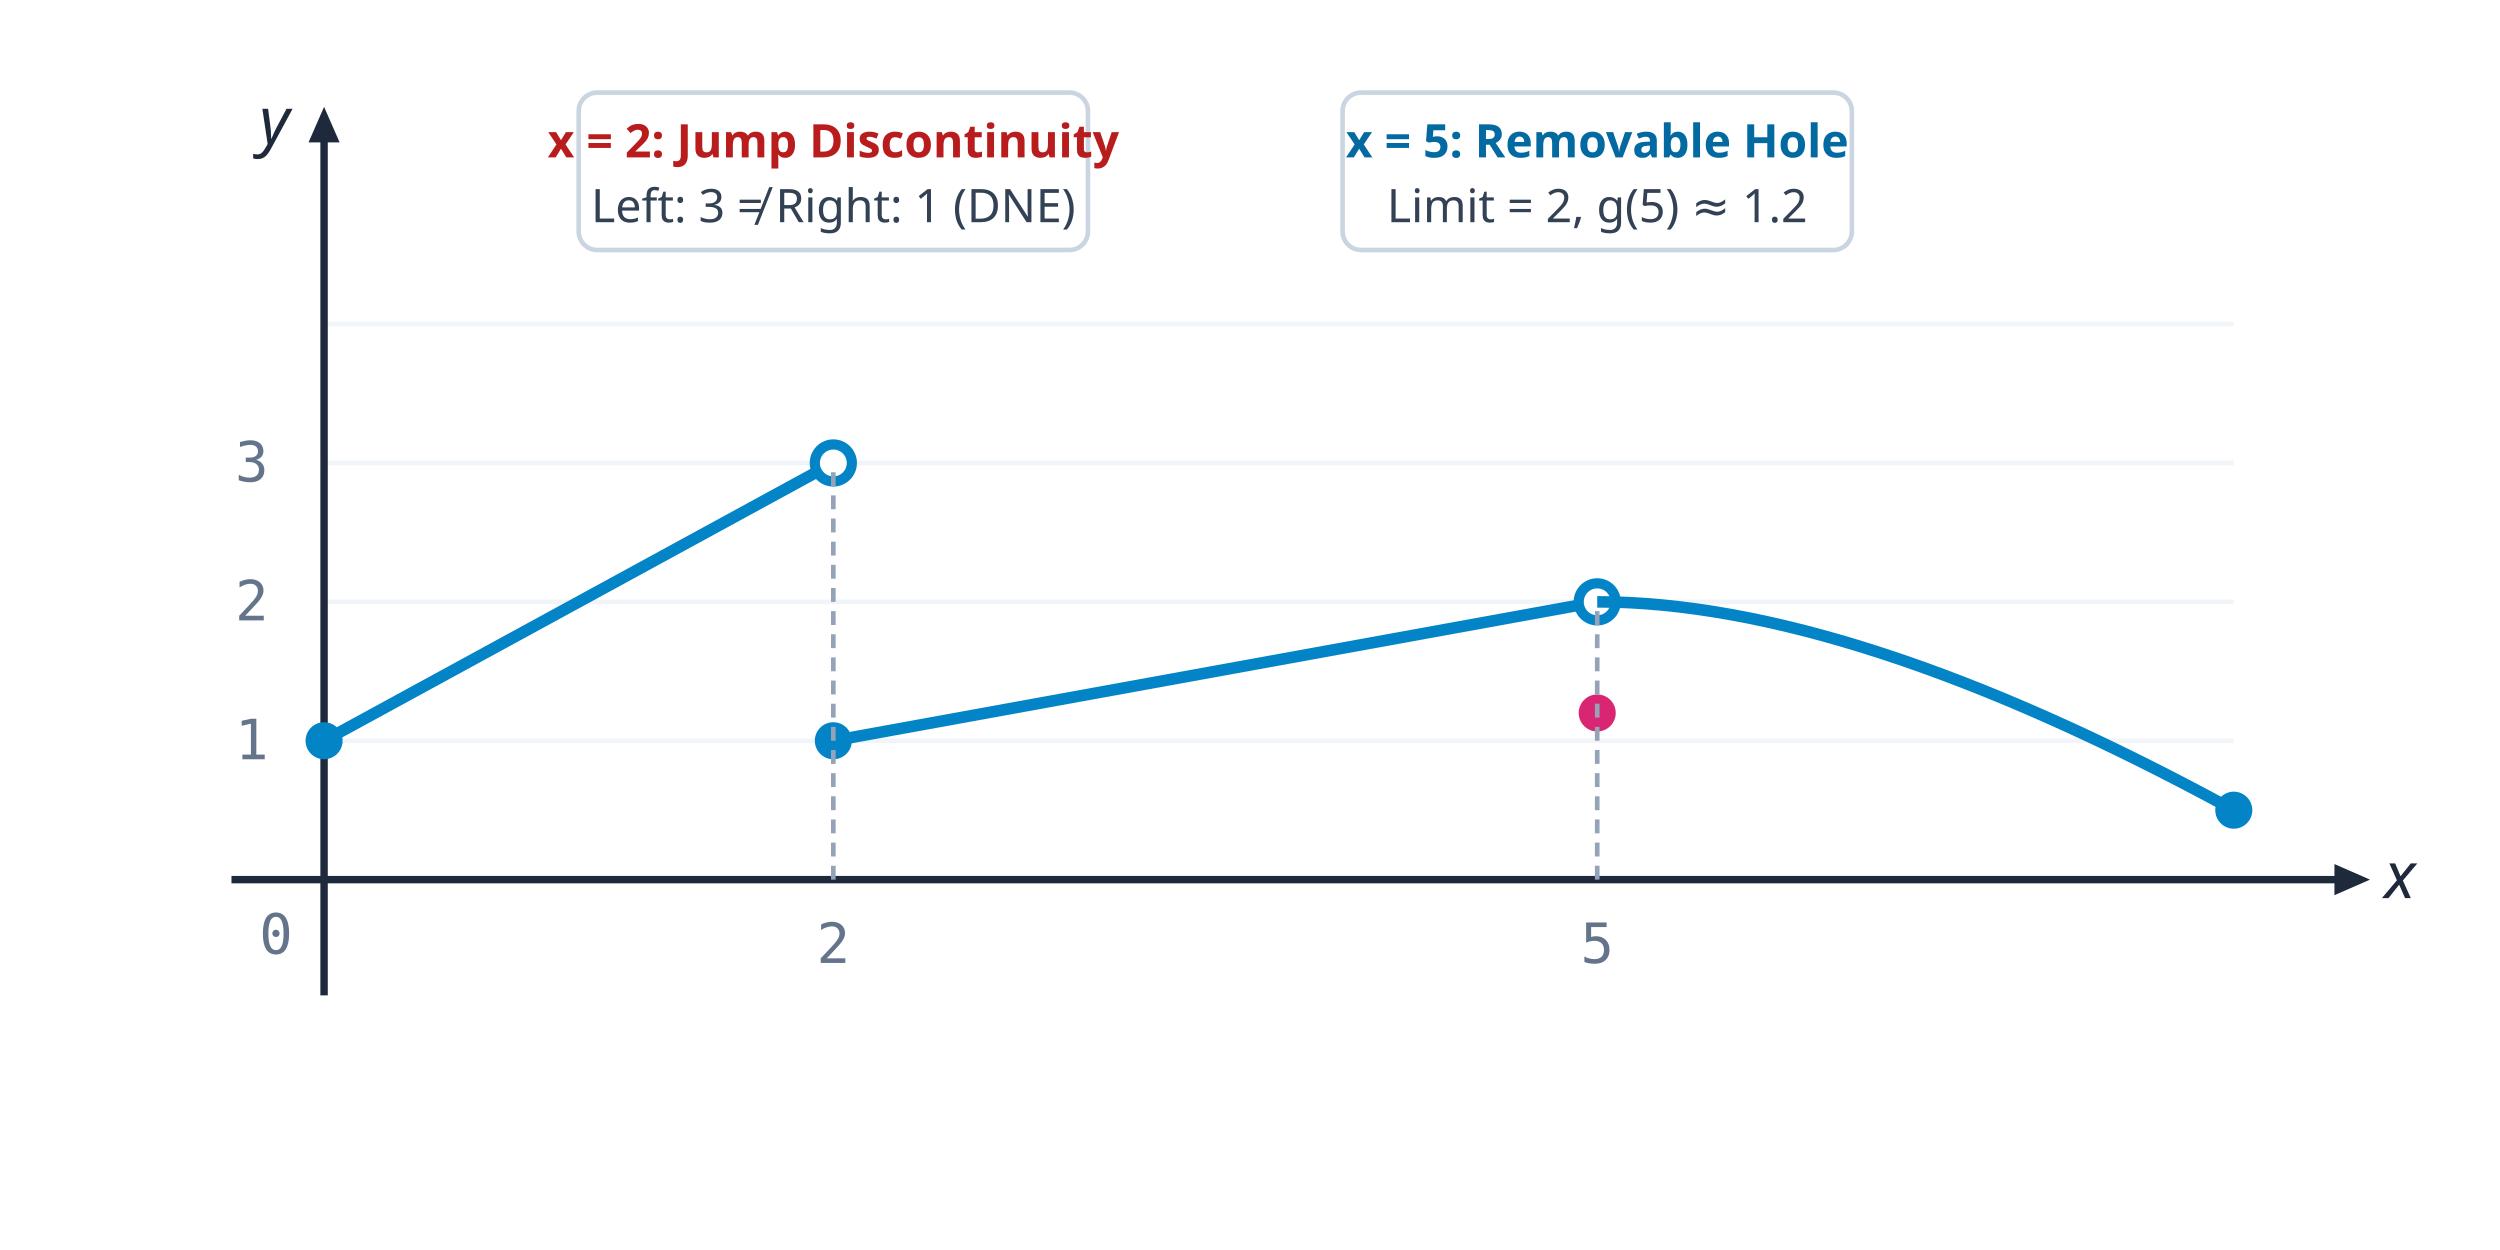
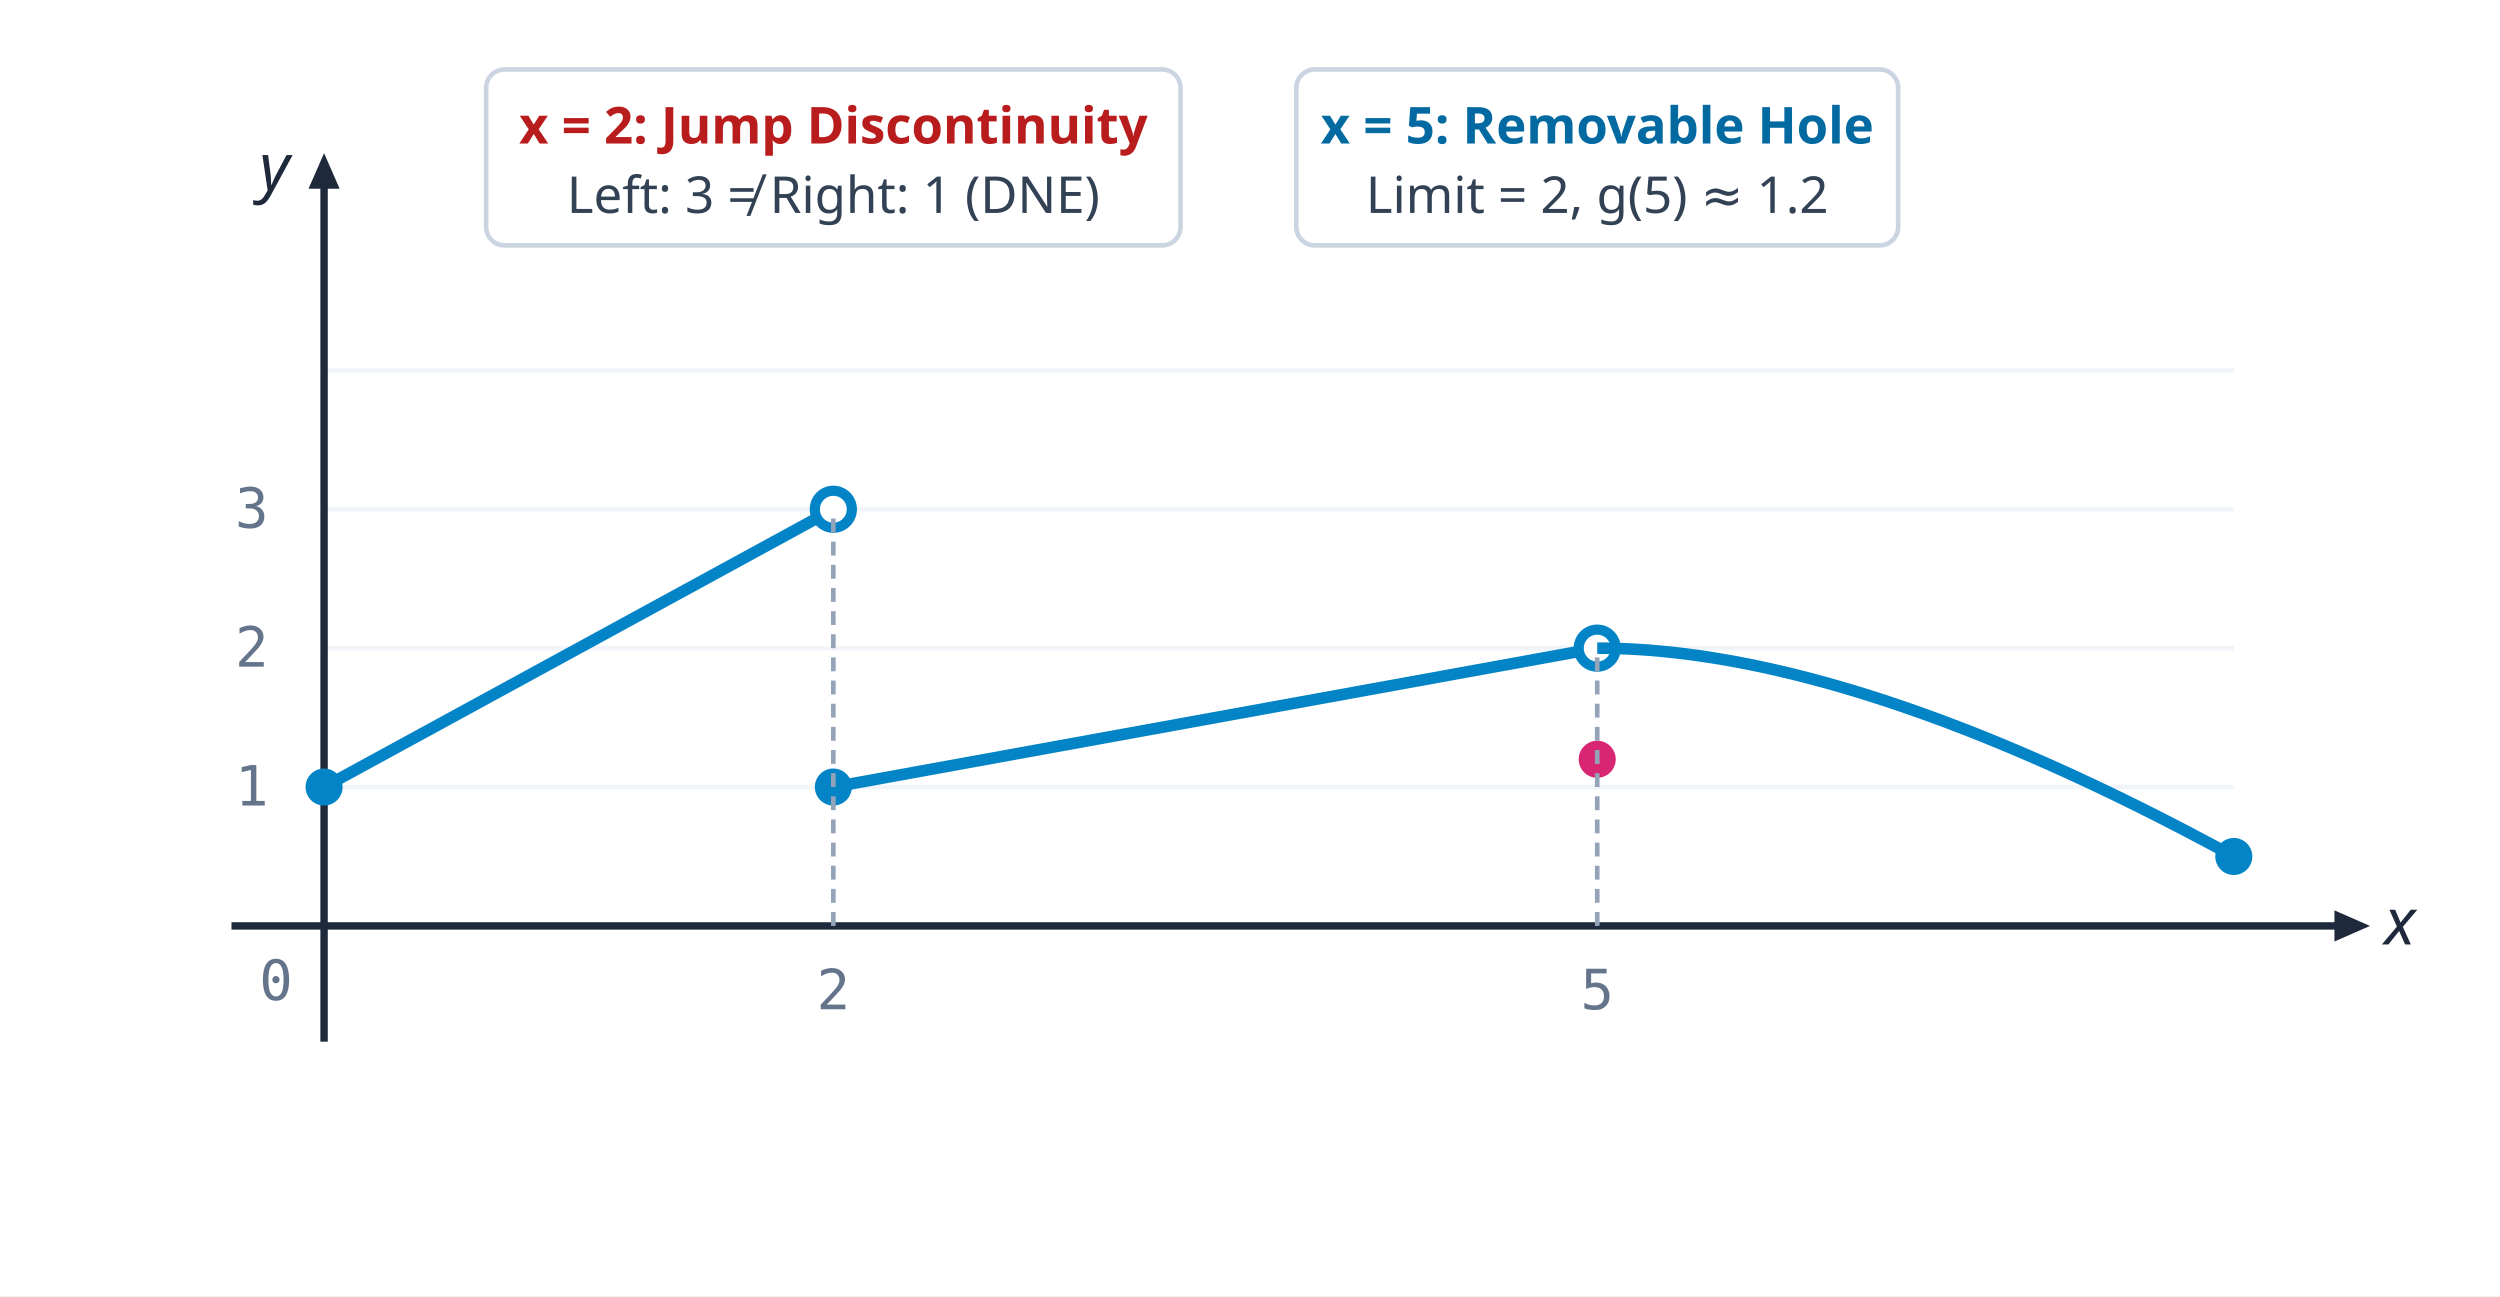
- <svg xmlns="http://www.w3.org/2000/svg" viewBox="0 0 540 270" width="540" height="270" role="img" aria-labelledby="fig5-title fig5-desc" style="background-color: #ffffff; display: block; margin: 0 auto;">
-   <rect width="100%" height="100%" fill="#ffffff" />
+ <svg xmlns="http://www.w3.org/2000/svg" viewBox="0 0 540 280" width="540" height="280" role="img" aria-labelledby="fig5-title fig5-desc" style="background-color: #ffffff; display: block; margin: 0 auto;">
+   <rect x="0" y="0" width="540" height="280" fill="#ffffff" />
  <defs>
    <marker id="arrow" viewBox="0 0 10 10" refX="6" refY="5" markerWidth="6" markerHeight="6" orient="auto-start-reverse">
      <path d="M 0 1.5 L 8 5 L 0 8.5 z" fill="#1e293b" />
    </marker>
    <marker id="arrow-blue" viewBox="0 0 10 10" refX="6" refY="5" markerWidth="6" markerHeight="6" orient="auto-start-reverse">
      <path d="M 0 1.5 L 8 5 L 0 8.5 z" fill="#0284c7" />
    </marker>
  </defs>
-   <line x1="70" y1="160" x2="482.5" y2="160" stroke="#f1f5f9" stroke-width="1" />
-   <line x1="70" y1="130" x2="482.5" y2="130" stroke="#f1f5f9" stroke-width="1" />
-   <line x1="70" y1="100" x2="482.5" y2="100" stroke="#f1f5f9" stroke-width="1" />
-   <line x1="70" y1="70" x2="482.5" y2="70" stroke="#f1f5f9" stroke-width="1" />
-   <line x1="50" y1="190" x2="510" y2="190" stroke="#1e293b" stroke-width="1.6" marker-end="url(#arrow)" />
-   <line x1="70" y1="215" x2="70" y2="25.0" stroke="#1e293b" stroke-width="1.6" marker-end="url(#arrow)" />
-   <text x="515" y="194" font-family="Aptos, sans-serif" font-size="14" font-style="italic" fill="#1e293b">x</text>
-   <text x="56" y="31.0" font-family="Aptos, sans-serif" font-size="14" font-style="italic" fill="#1e293b">y</text>
-   <text x="56" y="206" font-family="'Cascadia Mono', monospace" font-size="12" fill="#64748b">0</text>
-   <text x="180" y="208" font-family="'Cascadia Mono', monospace" font-size="12" fill="#64748b" text-anchor="middle">2</text>
-   <text x="345" y="208" font-family="'Cascadia Mono', monospace" font-size="12" fill="#64748b" text-anchor="middle">5</text>
-   <text x="58" y="164" font-family="'Cascadia Mono', monospace" font-size="12" fill="#64748b" text-anchor="end">1</text>
-   <text x="58" y="134" font-family="'Cascadia Mono', monospace" font-size="12" fill="#64748b" text-anchor="end">2</text>
-   <text x="58" y="104" font-family="'Cascadia Mono', monospace" font-size="12" fill="#64748b" text-anchor="end">3</text>
-   <line x1="70" y1="160" x2="180" y2="100" stroke="#0284c7" stroke-width="2.5" />
-   <circle cx="70" cy="160" r="4" fill="#0284c7" />
-   <circle cx="180" cy="100" r="4" fill="#ffffff" stroke="#0284c7" stroke-width="2.2" />
-   <line x1="180" y1="160" x2="345" y2="130" stroke="#0284c7" stroke-width="2.5" />
-   <circle cx="180" cy="160" r="4" fill="#0284c7" />
-   <circle cx="345" cy="130" r="4" fill="#ffffff" stroke="#0284c7" stroke-width="2.2" />
-   <path d="M 345 130 Q 400 130, 482.5 175.0" fill="none" stroke="#0284c7" stroke-width="2.5" />
-   <circle cx="482.5" cy="175.0" r="4" fill="#0284c7" />
-   <circle cx="345" cy="154.0" r="4" fill="#d92672" />
-   <line x1="180" y1="190" x2="180" y2="100" stroke="#94a3b8" stroke-width="1" stroke-dasharray="3 2" />
-   <rect x="125" y="20" width="110" height="34" fill="#ffffff" stroke="#cbd5e1" stroke-width="1" rx="4" />
-   <text x="180" y="34" font-family="Aptos, sans-serif" font-size="10" font-weight="bold" fill="#b91c1c" text-anchor="middle">x = 2: Jump Discontinuity</text>
-   <text x="180" y="48" font-family="Aptos, sans-serif" font-size="10" fill="#334155" text-anchor="middle">Left: 3 ≠ Right: 1 (DNE)</text>
-   <line x1="345" y1="190" x2="345" y2="130" stroke="#94a3b8" stroke-width="1" stroke-dasharray="3 2" />
-   <rect x="290" y="20" width="110" height="34" fill="#ffffff" stroke="#cbd5e1" stroke-width="1" rx="4" />
-   <text x="345" y="34" font-family="Aptos, sans-serif" font-size="10" font-weight="bold" fill="#0369a1" text-anchor="middle">x = 5: Removable Hole</text>
-   <text x="345" y="48" font-family="Aptos, sans-serif" font-size="10" fill="#334155" text-anchor="middle">Limit = 2, g(5) ≈ 1.2</text>
+   <line x1="70" y1="170" x2="482.5" y2="170" stroke="#f1f5f9" stroke-width="1" />
+   <line x1="70" y1="140" x2="482.5" y2="140" stroke="#f1f5f9" stroke-width="1" />
+   <line x1="70" y1="110" x2="482.5" y2="110" stroke="#f1f5f9" stroke-width="1" />
+   <line x1="70" y1="80" x2="482.5" y2="80" stroke="#f1f5f9" stroke-width="1" />
+   <line x1="50" y1="200" x2="510" y2="200" stroke="#1e293b" stroke-width="1.6" marker-end="url(#arrow)" />
+   <line x1="70" y1="225" x2="70" y2="35.0" stroke="#1e293b" stroke-width="1.6" marker-end="url(#arrow)" />
+   <text x="515" y="204" font-family="Aptos, sans-serif" font-size="14" font-style="italic" fill="#1e293b">x</text>
+   <text x="56" y="41.0" font-family="Aptos, sans-serif" font-size="14" font-style="italic" fill="#1e293b">y</text>
+   <text x="56" y="216" font-family="'Cascadia Mono', monospace" font-size="12" fill="#64748b">0</text>
+   <text x="180" y="218" font-family="'Cascadia Mono', monospace" font-size="12" fill="#64748b" text-anchor="middle">2</text>
+   <text x="345" y="218" font-family="'Cascadia Mono', monospace" font-size="12" fill="#64748b" text-anchor="middle">5</text>
+   <text x="58" y="174" font-family="'Cascadia Mono', monospace" font-size="12" fill="#64748b" text-anchor="end">1</text>
+   <text x="58" y="144" font-family="'Cascadia Mono', monospace" font-size="12" fill="#64748b" text-anchor="end">2</text>
+   <text x="58" y="114" font-family="'Cascadia Mono', monospace" font-size="12" fill="#64748b" text-anchor="end">3</text>
+   <line x1="70" y1="170" x2="180" y2="110" stroke="#0284c7" stroke-width="2.5" />
+   <circle cx="70" cy="170" r="4" fill="#0284c7" />
+   <circle cx="180" cy="110" r="4" fill="#ffffff" stroke="#0284c7" stroke-width="2.2" />
+   <line x1="180" y1="170" x2="345" y2="140" stroke="#0284c7" stroke-width="2.5" />
+   <circle cx="180" cy="170" r="4" fill="#0284c7" />
+   <circle cx="345" cy="140" r="4" fill="#ffffff" stroke="#0284c7" stroke-width="2.2" />
+   <path d="M 345 140 Q 400 140, 482.5 185.0" fill="none" stroke="#0284c7" stroke-width="2.5" />
+   <circle cx="482.5" cy="185.0" r="4" fill="#0284c7" />
+   <circle cx="345" cy="164.0" r="4" fill="#d92672" />
+   <line x1="180" y1="200" x2="180" y2="110" stroke="#94a3b8" stroke-width="1" stroke-dasharray="3 2" />
+   <rect x="105" y="15" width="150" height="38" fill="#ffffff" stroke="#cbd5e1" stroke-width="1" rx="4" />
+   <text x="180" y="31" font-family="Aptos, sans-serif" font-size="11" font-weight="bold" fill="#b91c1c" text-anchor="middle">x = 2: Jump Discontinuity</text>
+   <text x="180" y="46" font-family="Aptos, sans-serif" font-size="11" fill="#334155" text-anchor="middle">Left: 3 ≠ Right: 1 (DNE)</text>
+   <line x1="345" y1="200" x2="345" y2="140" stroke="#94a3b8" stroke-width="1" stroke-dasharray="3 2" />
+   <rect x="280" y="15" width="130" height="38" fill="#ffffff" stroke="#cbd5e1" stroke-width="1" rx="4" />
+   <text x="345" y="31" font-family="Aptos, sans-serif" font-size="11" font-weight="bold" fill="#0369a1" text-anchor="middle">x = 5: Removable Hole</text>
+   <text x="345" y="46" font-family="Aptos, sans-serif" font-size="11" fill="#334155" text-anchor="middle">Limit = 2, g(5) ≈ 1.2</text>
</svg>
